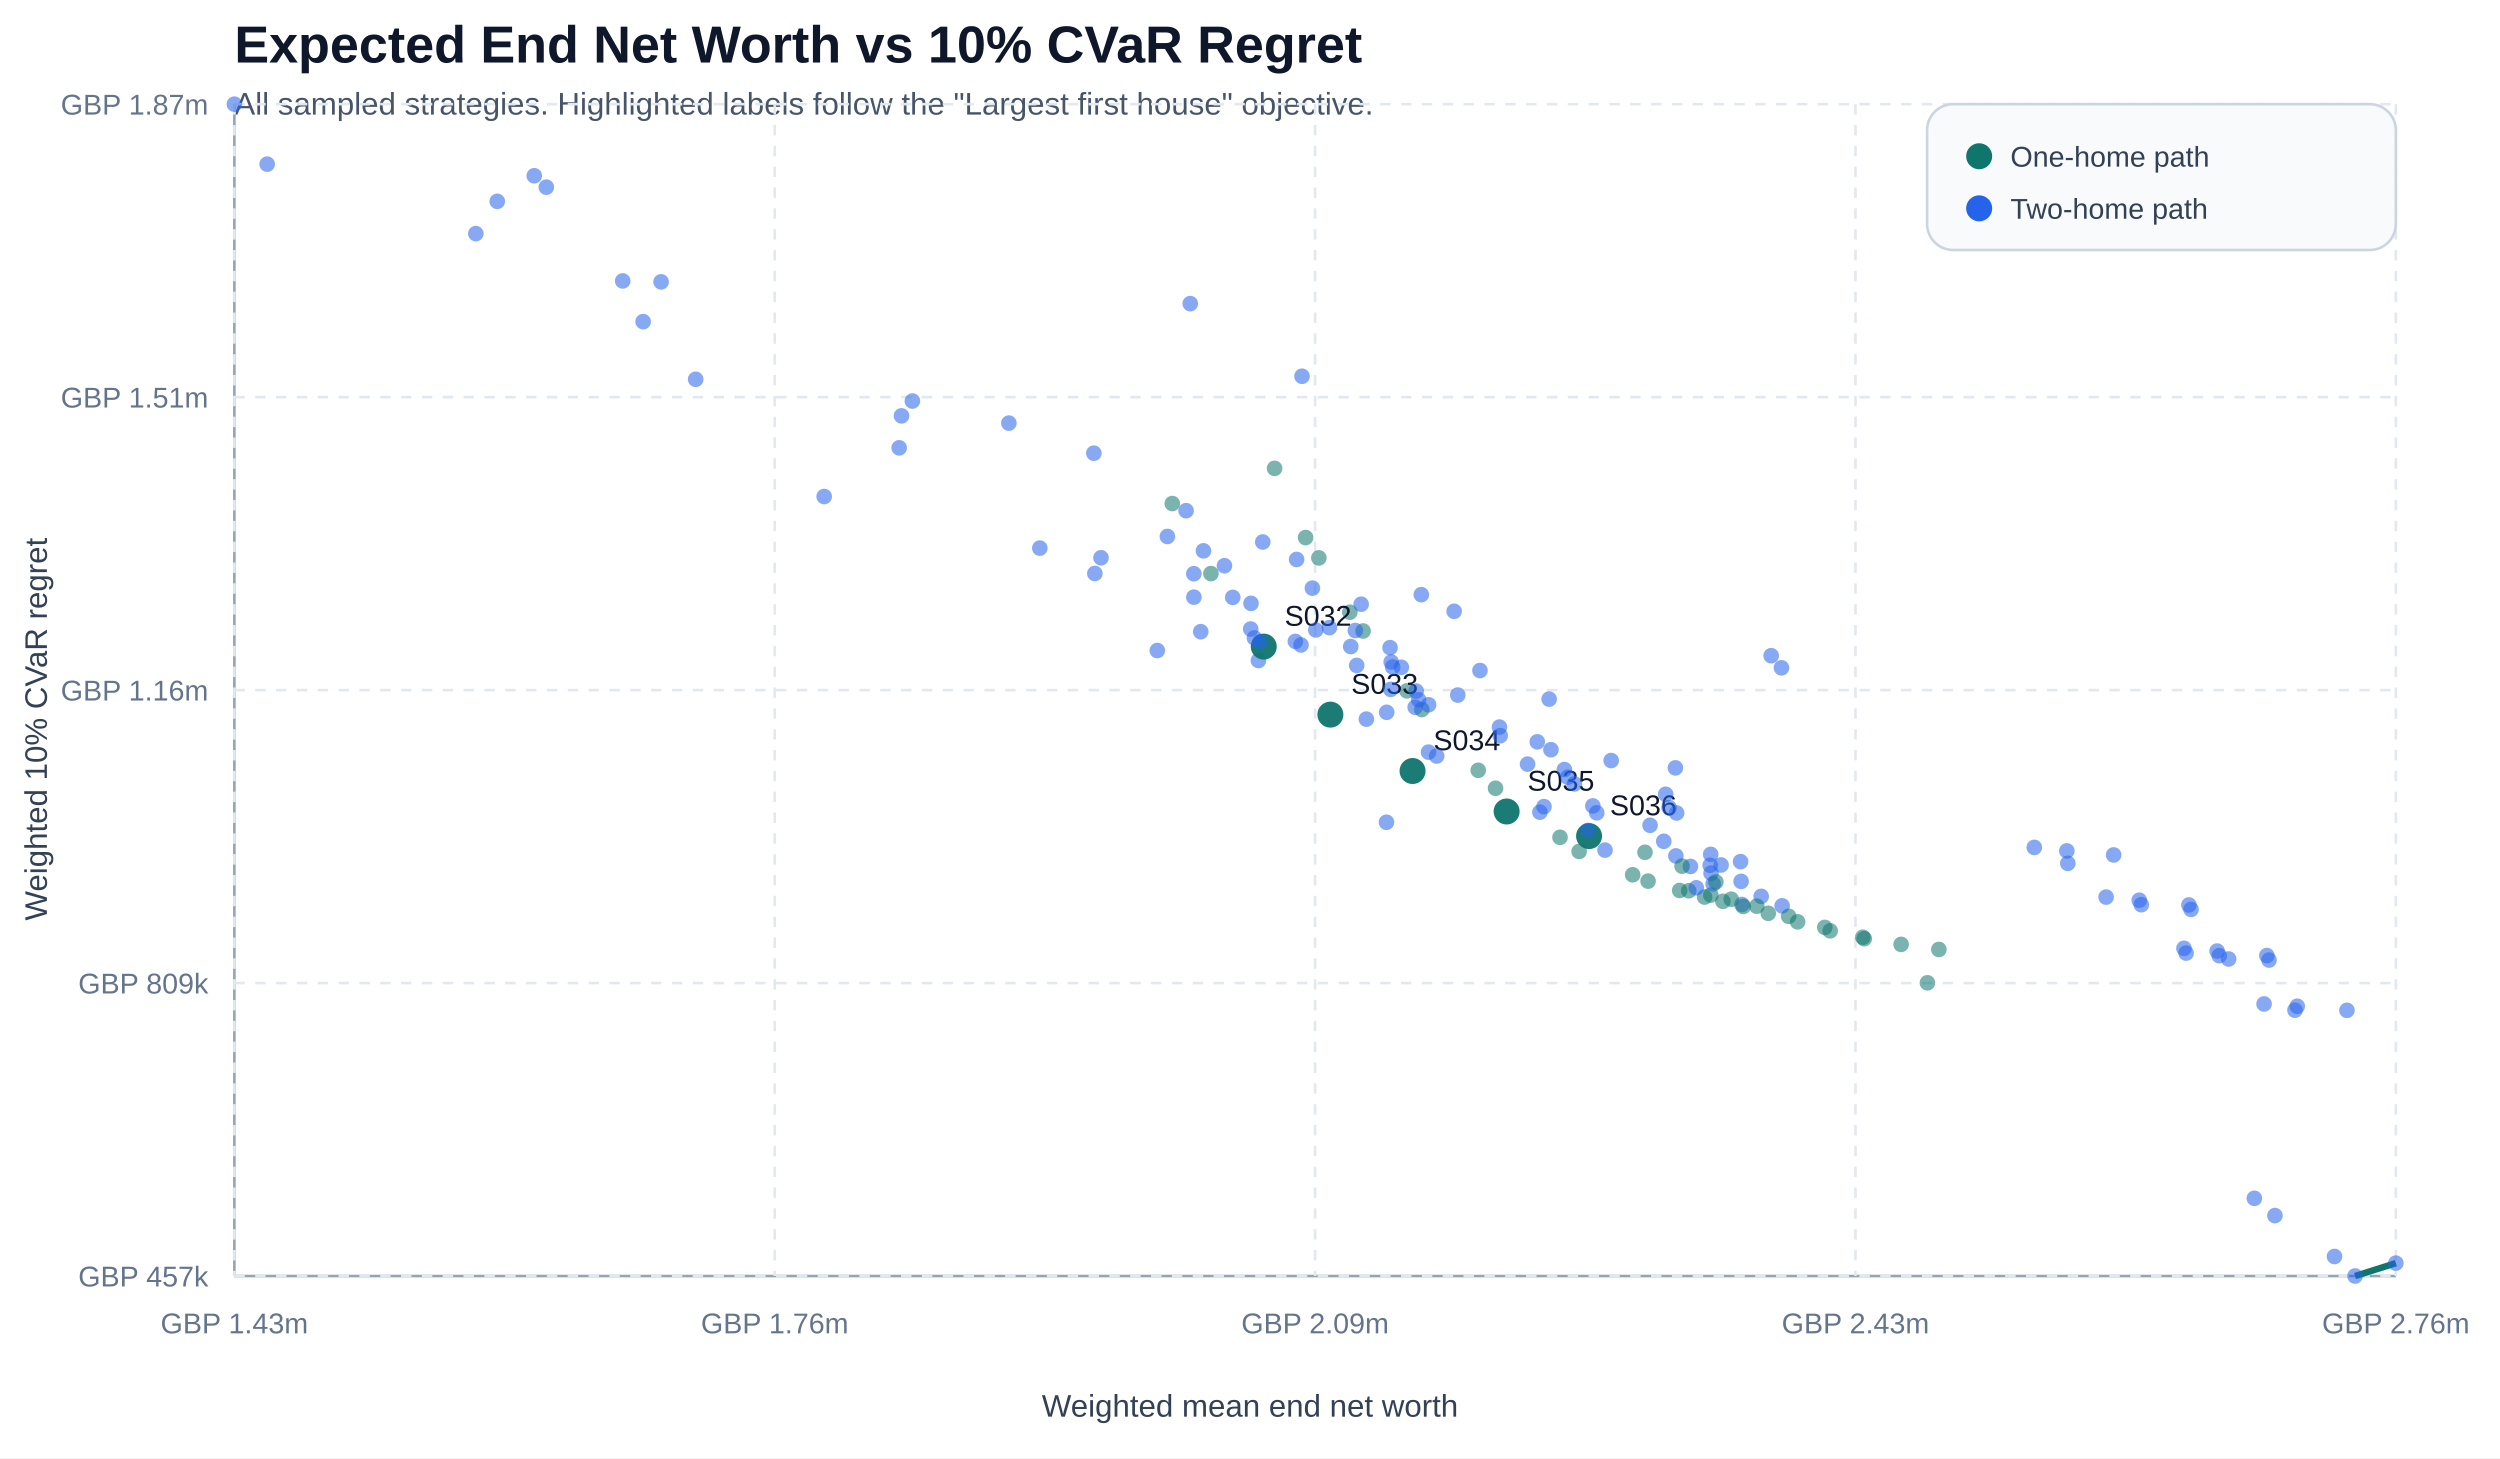
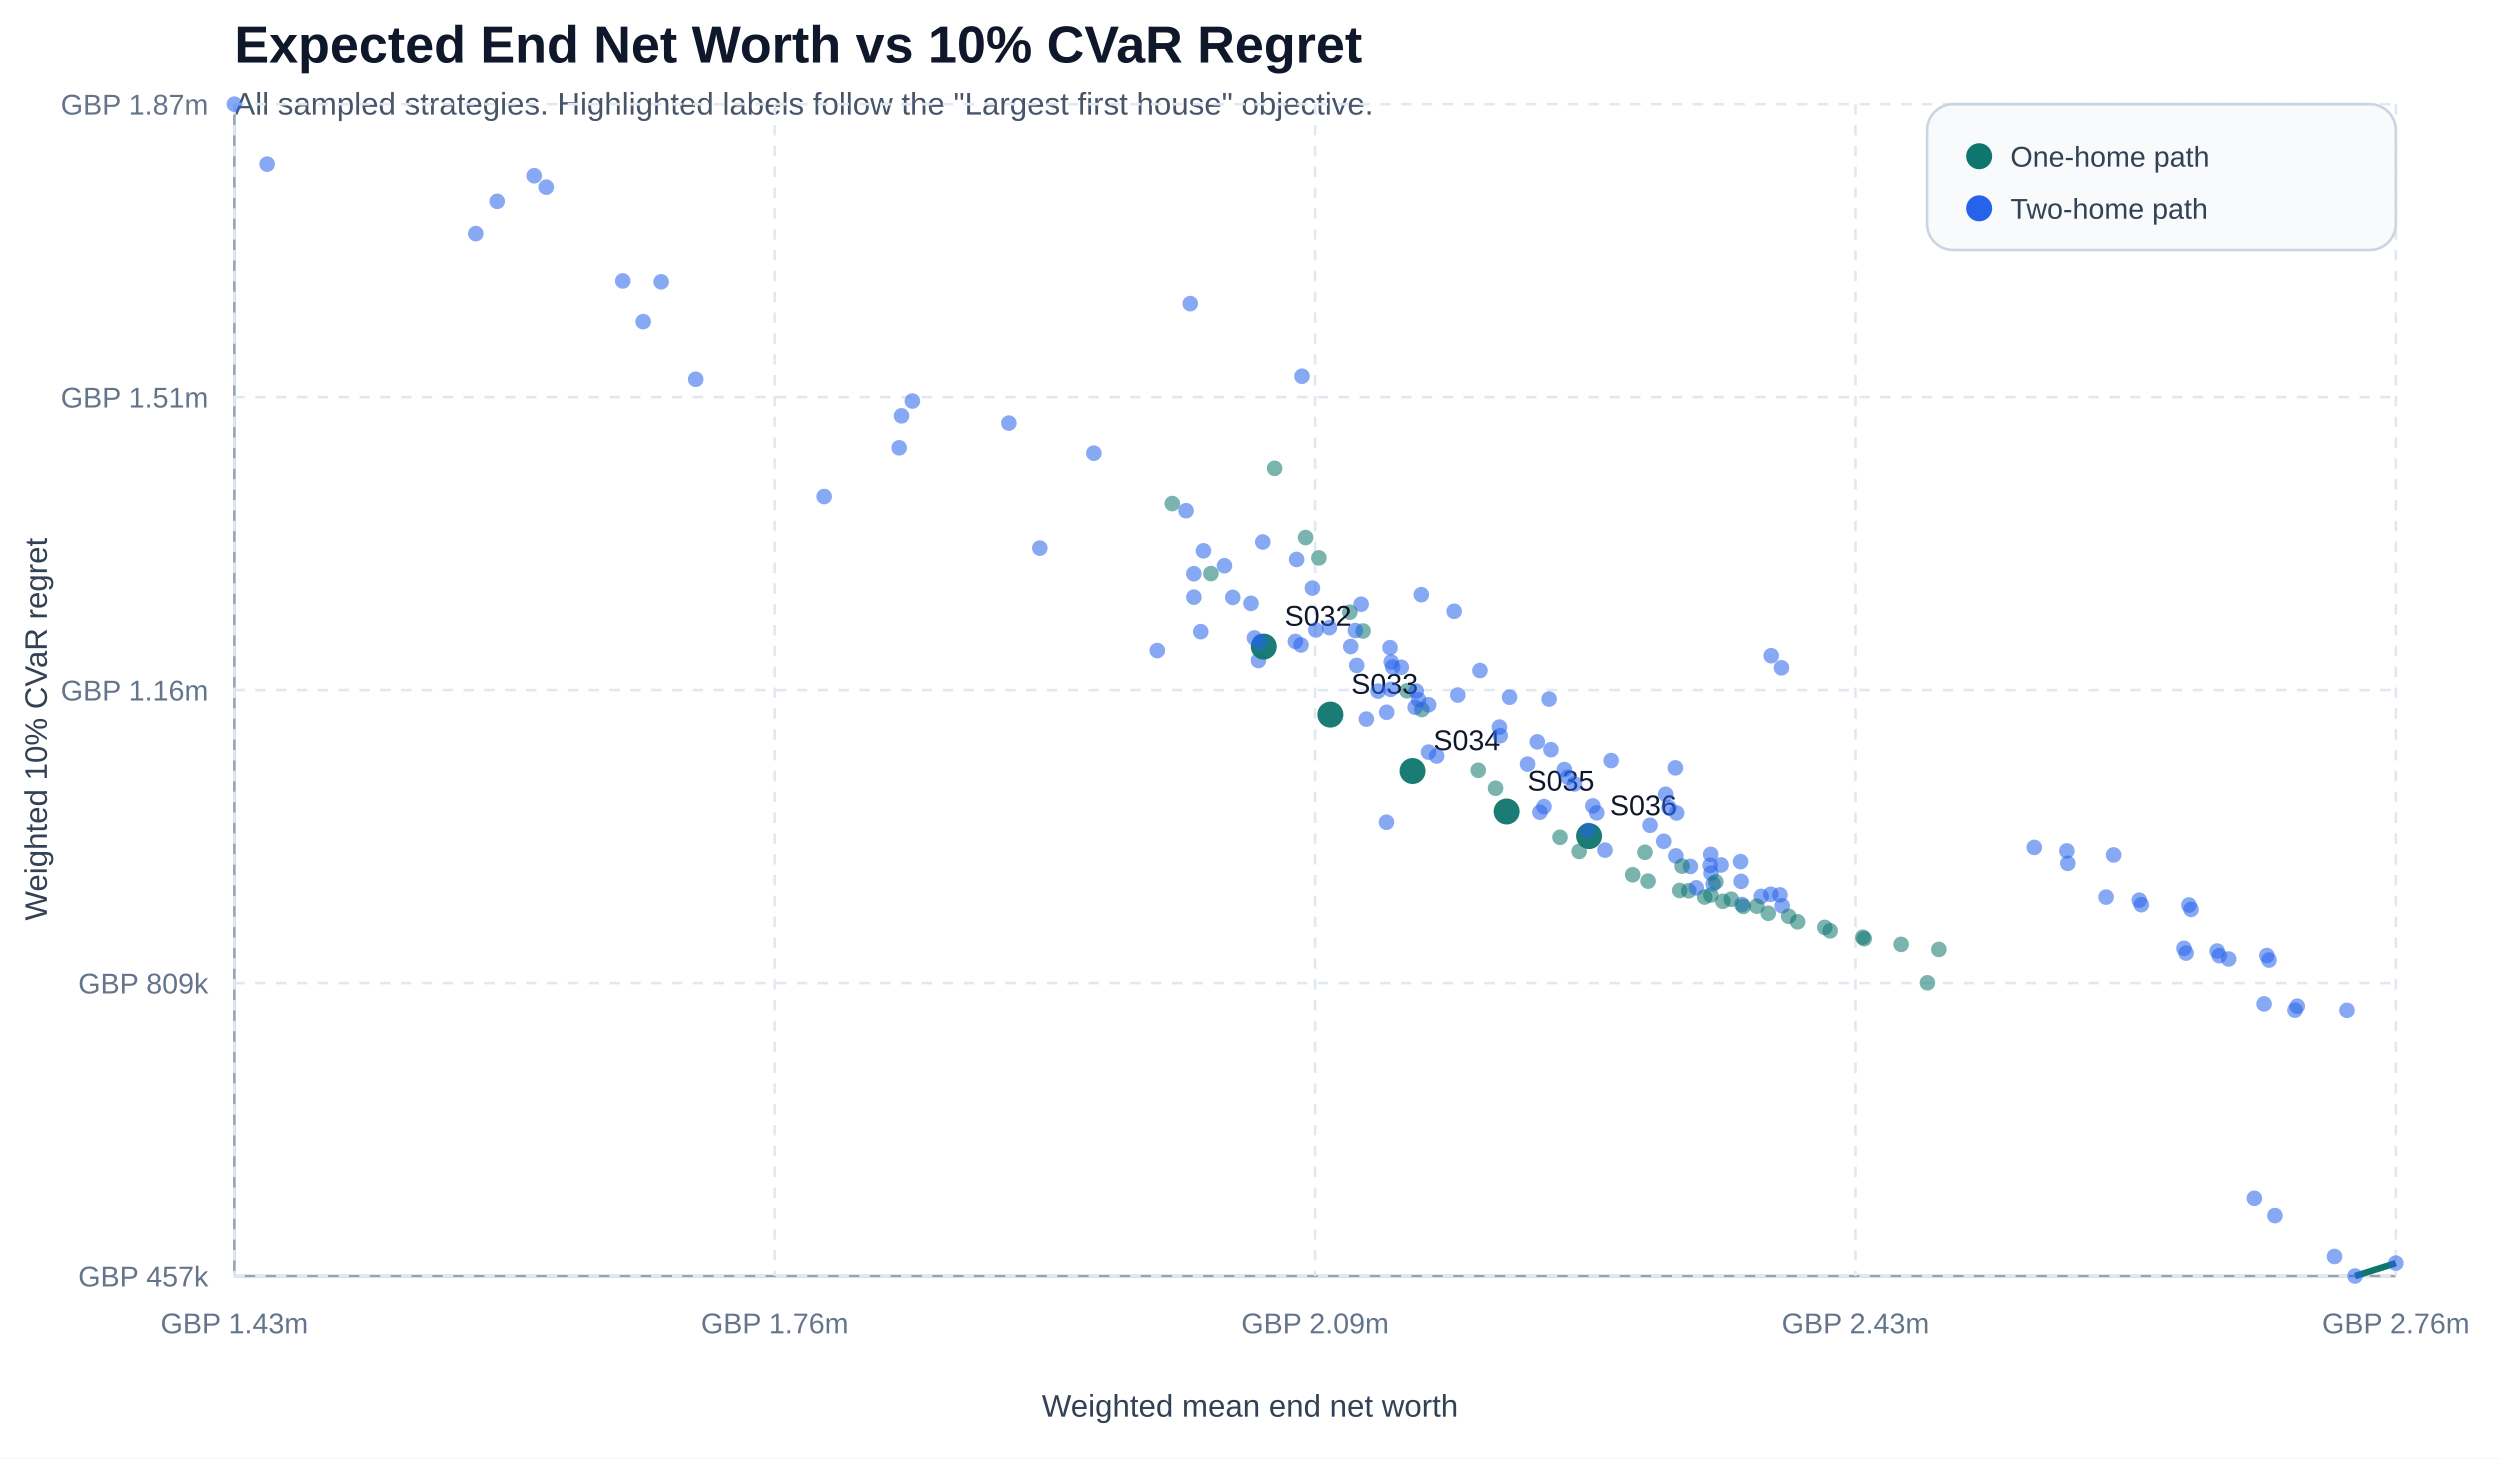
<svg xmlns="http://www.w3.org/2000/svg" width="960" height="560" viewBox="0 0 960 560">
  <rect width="960" height="560" fill="#ffffff" />
  <text x="90" y="24" font-size="20" font-family="Arial, sans-serif" font-weight="700" fill="#0f172a">Expected End Net Worth vs 10% CVaR Regret</text>
  <text x="90" y="44" font-size="12" font-family="Arial, sans-serif" fill="#475569">All sampled strategies. Highlighted labels follow the "Largest first house" objective.</text>
  <line x1="90" y1="490" x2="920" y2="490" stroke="#94a3b8" />
  <line x1="90" y1="40" x2="90" y2="490" stroke="#94a3b8" />
  <line x1="90" y1="40" x2="90" y2="490" stroke="#e2e8f0" stroke-dasharray="4 4" />
  <line x1="90" y1="490" x2="920" y2="490" stroke="#e2e8f0" stroke-dasharray="4 4" />
  <text x="90" y="512" text-anchor="middle" font-size="11" font-family="Arial, sans-serif" fill="#64748b">GBP 1.43m</text>
  <text x="80" y="494" text-anchor="end" font-size="11" font-family="Arial, sans-serif" fill="#64748b">GBP 457k</text>
  <line x1="297.5" y1="40" x2="297.5" y2="490" stroke="#e2e8f0" stroke-dasharray="4 4" />
  <line x1="90" y1="377.5" x2="920" y2="377.5" stroke="#e2e8f0" stroke-dasharray="4 4" />
  <text x="297.5" y="512" text-anchor="middle" font-size="11" font-family="Arial, sans-serif" fill="#64748b">GBP 1.76m</text>
  <text x="80" y="381.5" text-anchor="end" font-size="11" font-family="Arial, sans-serif" fill="#64748b">GBP 809k</text>
  <line x1="505" y1="40" x2="505" y2="490" stroke="#e2e8f0" stroke-dasharray="4 4" />
  <line x1="90" y1="265" x2="920" y2="265" stroke="#e2e8f0" stroke-dasharray="4 4" />
  <text x="505" y="512" text-anchor="middle" font-size="11" font-family="Arial, sans-serif" fill="#64748b">GBP 2.09m</text>
  <text x="80" y="269" text-anchor="end" font-size="11" font-family="Arial, sans-serif" fill="#64748b">GBP 1.16m</text>
  <line x1="712.5" y1="40" x2="712.5" y2="490" stroke="#e2e8f0" stroke-dasharray="4 4" />
  <line x1="90" y1="152.5" x2="920" y2="152.5" stroke="#e2e8f0" stroke-dasharray="4 4" />
  <text x="712.5" y="512" text-anchor="middle" font-size="11" font-family="Arial, sans-serif" fill="#64748b">GBP 2.43m</text>
  <text x="80" y="156.5" text-anchor="end" font-size="11" font-family="Arial, sans-serif" fill="#64748b">GBP 1.51m</text>
  <line x1="920" y1="40" x2="920" y2="490" stroke="#e2e8f0" stroke-dasharray="4 4" />
  <line x1="90" y1="40" x2="920" y2="40" stroke="#e2e8f0" stroke-dasharray="4 4" />
  <text x="920" y="512" text-anchor="middle" font-size="11" font-family="Arial, sans-serif" fill="#64748b">GBP 2.76m</text>
  <text x="80" y="44" text-anchor="end" font-size="11" font-family="Arial, sans-serif" fill="#64748b">GBP 1.87m</text>
  <polyline points="904.342,490 920,485.042" fill="none" stroke="#0f766e" stroke-width="2.5" />
+   <circle cx="606.39" cy="326.947" r="3" fill="#0f766e" opacity="0.55" />
+   <circle cx="599.043" cy="321.527" r="3" fill="#0f766e" opacity="0.55" />
  <circle cx="574.293" cy="302.694" r="3" fill="#0f766e" opacity="0.55" />
-   <circle cx="606.39" cy="326.947" r="3" fill="#0f766e" opacity="0.55" />
  <circle cx="567.637" cy="295.797" r="3" fill="#0f766e" opacity="0.55" />
-   <circle cx="599.043" cy="321.527" r="3" fill="#0f766e" opacity="0.55" />
  <circle cx="632.859" cy="338.345" r="3" fill="#0f766e" opacity="0.55" />
  <circle cx="626.951" cy="335.919" r="3" fill="#0f766e" opacity="0.55" />
  <circle cx="644.997" cy="341.936" r="3" fill="#0f766e" opacity="0.55" />
+   <circle cx="648.472" cy="342.051" r="3" fill="#0f766e" opacity="0.55" />
  <circle cx="540.278" cy="265.282" r="3" fill="#0f766e" opacity="0.55" />
  <circle cx="545.984" cy="272.467" r="3" fill="#0f766e" opacity="0.55" />
-   <circle cx="648.472" cy="342.051" r="3" fill="#0f766e" opacity="0.55" />
  <circle cx="542.421" cy="296.072" r="5" fill="#0f766e" opacity="0.95" />
  <text x="550.421" y="288.072" font-size="11" font-family="Arial, sans-serif" fill="#0f172a">S034</text>
  <circle cx="654.581" cy="344.462" r="3" fill="#0f766e" opacity="0.55" />
  <circle cx="591.321" cy="311.881" r="3" fill="#2563eb" opacity="0.55" />
  <circle cx="578.546" cy="311.612" r="5" fill="#0f766e" opacity="0.95" />
  <text x="586.546" y="303.612" font-size="11" font-family="Arial, sans-serif" fill="#0f172a">S035</text>
+   <circle cx="656.96" cy="343.698" r="3" fill="#0f766e" opacity="0.55" />
  <circle cx="510.866" cy="274.414" r="5" fill="#0f766e" opacity="0.95" />
  <text x="518.866" y="266.414" font-size="11" font-family="Arial, sans-serif" fill="#0f172a">S033</text>
-   <circle cx="656.96" cy="343.698" r="3" fill="#0f766e" opacity="0.55" />
-   <circle cx="524.688" cy="276.14" r="3" fill="#2563eb" opacity="0.55" />
+   <circle cx="661.583" cy="346.105" r="3" fill="#0f766e" opacity="0.55" />
  <circle cx="610.203" cy="321.057" r="5" fill="#0f766e" opacity="0.95" />
  <text x="618.203" y="313.057" font-size="11" font-family="Arial, sans-serif" fill="#0f172a">S036</text>
-   <circle cx="661.583" cy="346.105" r="3" fill="#0f766e" opacity="0.55" />
+   <circle cx="524.688" cy="276.14" r="3" fill="#2563eb" opacity="0.55" />
+   <circle cx="559.784" cy="266.905" r="3" fill="#2563eb" opacity="0.55" />
  <circle cx="548.556" cy="288.819" r="3" fill="#2563eb" opacity="0.55" />
-   <circle cx="559.784" cy="266.905" r="3" fill="#2563eb" opacity="0.55" />
-   <circle cx="518.334" cy="235.093" r="3" fill="#0f766e" opacity="0.55" />
  <circle cx="651.364" cy="340.913" r="3" fill="#2563eb" opacity="0.55" />
  <circle cx="668.889" cy="347.326" r="3" fill="#2563eb" opacity="0.55" />
+   <circle cx="518.334" cy="235.093" r="3" fill="#0f766e" opacity="0.55" />
+   <circle cx="616.324" cy="326.442" r="3" fill="#2563eb" opacity="0.55" />
+   <circle cx="611.655" cy="309.472" r="3" fill="#2563eb" opacity="0.55" />
+   <circle cx="664.788" cy="345.302" r="3" fill="#0f766e" opacity="0.55" />
  <circle cx="523.427" cy="242.306" r="3" fill="#0f766e" opacity="0.55" />
+   <circle cx="643.535" cy="328.665" r="3" fill="#2563eb" opacity="0.55" />
+   <circle cx="669.432" cy="348.064" r="3" fill="#0f766e" opacity="0.55" />
+   <circle cx="543.816" cy="265.368" r="3" fill="#2563eb" opacity="0.55" />
+   <circle cx="586.582" cy="293.422" r="3" fill="#2563eb" opacity="0.55" />
+   <circle cx="590.314" cy="284.871" r="3" fill="#2563eb" opacity="0.55" />
+   <circle cx="533.779" cy="248.696" r="3" fill="#2563eb" opacity="0.55" />
  <circle cx="483.24" cy="253.635" r="3" fill="#2563eb" opacity="0.55" />
-   <circle cx="611.655" cy="309.472" r="3" fill="#2563eb" opacity="0.55" />
-   <circle cx="616.324" cy="326.442" r="3" fill="#2563eb" opacity="0.55" />
-   <circle cx="461.084" cy="242.564" r="3" fill="#2563eb" opacity="0.55" />
-   <circle cx="586.582" cy="293.422" r="3" fill="#2563eb" opacity="0.55" />
+   <circle cx="520.454" cy="242.124" r="3" fill="#2563eb" opacity="0.55" />
  <circle cx="485.285" cy="248.291" r="5" fill="#0f766e" opacity="0.95" />
  <text x="493.285" y="240.291" font-size="11" font-family="Arial, sans-serif" fill="#0f172a">S032</text>
-   <circle cx="643.535" cy="328.665" r="3" fill="#2563eb" opacity="0.55" />
-   <circle cx="543.816" cy="265.368" r="3" fill="#2563eb" opacity="0.55" />
-   <circle cx="664.788" cy="345.302" r="3" fill="#0f766e" opacity="0.55" />
-   <circle cx="533.779" cy="248.696" r="3" fill="#2563eb" opacity="0.55" />
-   <circle cx="590.314" cy="284.871" r="3" fill="#2563eb" opacity="0.55" />
-   <circle cx="669.432" cy="348.064" r="3" fill="#0f766e" opacity="0.55" />
-   <circle cx="520.454" cy="242.124" r="3" fill="#2563eb" opacity="0.55" />
  <circle cx="499.584" cy="247.664" r="3" fill="#2563eb" opacity="0.55" />
-   <circle cx="592.889" cy="309.735" r="3" fill="#2563eb" opacity="0.55" />
-   <circle cx="518.679" cy="248.267" r="3" fill="#2563eb" opacity="0.55" />
+   <circle cx="461.084" cy="242.564" r="3" fill="#2563eb" opacity="0.55" />
  <circle cx="649.118" cy="332.711" r="3" fill="#2563eb" opacity="0.55" />
  <circle cx="657.035" cy="335.291" r="3" fill="#2563eb" opacity="0.55" />
+   <circle cx="657.843" cy="339.416" r="3" fill="#2563eb" opacity="0.55" />
+   <circle cx="592.889" cy="309.735" r="3" fill="#2563eb" opacity="0.55" />
+   <circle cx="576.086" cy="282.498" r="3" fill="#2563eb" opacity="0.55" />
+   <circle cx="594.867" cy="268.46" r="3" fill="#2563eb" opacity="0.55" />
+   <circle cx="518.679" cy="248.267" r="3" fill="#2563eb" opacity="0.55" />
  <circle cx="600.718" cy="295.51" r="3" fill="#2563eb" opacity="0.55" />
-   <circle cx="576.086" cy="282.498" r="3" fill="#2563eb" opacity="0.55" />
-   <circle cx="657.843" cy="339.416" r="3" fill="#2563eb" opacity="0.55" />
-   <circle cx="575.786" cy="279.2" r="3" fill="#2563eb" opacity="0.55" />
-   <circle cx="594.867" cy="268.46" r="3" fill="#2563eb" opacity="0.55" />
-   <circle cx="505.269" cy="241.91" r="3" fill="#2563eb" opacity="0.55" />
-   <circle cx="544.746" cy="268.709" r="3" fill="#2563eb" opacity="0.55" />
+   <circle cx="579.672" cy="267.726" r="3" fill="#2563eb" opacity="0.55" />
+   <circle cx="679.966" cy="343.402" r="3" fill="#2563eb" opacity="0.55" />
  <circle cx="609.711" cy="318.892" r="3" fill="#2563eb" opacity="0.55" />
  <circle cx="631.671" cy="327.277" r="3" fill="#0f766e" opacity="0.55" />
  <circle cx="633.622" cy="316.911" r="3" fill="#2563eb" opacity="0.55" />
+   <circle cx="505.269" cy="241.91" r="3" fill="#2563eb" opacity="0.55" />
+   <circle cx="575.786" cy="279.2" r="3" fill="#2563eb" opacity="0.55" />
+   <circle cx="545.781" cy="228.351" r="3" fill="#2563eb" opacity="0.55" />
+   <circle cx="544.746" cy="268.709" r="3" fill="#2563eb" opacity="0.55" />
  <circle cx="483.857" cy="246.472" r="3" fill="#2563eb" opacity="0.55" />
-   <circle cx="545.781" cy="228.351" r="3" fill="#2563eb" opacity="0.55" />
+   <circle cx="679.017" cy="350.703" r="3" fill="#0f766e" opacity="0.55" />
+   <circle cx="639.62" cy="305.001" r="3" fill="#2563eb" opacity="0.55" />
+   <circle cx="920" cy="485.042" r="3" fill="#2563eb" opacity="0.55" />
+   <circle cx="904.342" cy="490" r="3" fill="#2563eb" opacity="0.55" />
+   <circle cx="668.584" cy="338.443" r="3" fill="#2563eb" opacity="0.55" />
+   <circle cx="638.886" cy="323.055" r="3" fill="#2563eb" opacity="0.55" />
+   <circle cx="896.444" cy="482.493" r="3" fill="#2563eb" opacity="0.55" />
+   <circle cx="522.677" cy="232.023" r="3" fill="#2563eb" opacity="0.55" />
+   <circle cx="684.335" cy="347.836" r="3" fill="#2563eb" opacity="0.55" />
  <circle cx="532.487" cy="273.521" r="3" fill="#2563eb" opacity="0.55" />
+   <circle cx="558.394" cy="234.734" r="3" fill="#2563eb" opacity="0.55" />
+   <circle cx="668.381" cy="330.865" r="3" fill="#2563eb" opacity="0.55" />
  <circle cx="520.973" cy="255.519" r="3" fill="#2563eb" opacity="0.55" />
-   <circle cx="639.62" cy="305.001" r="3" fill="#2563eb" opacity="0.55" />
-   <circle cx="522.677" cy="232.023" r="3" fill="#2563eb" opacity="0.55" />
-   <circle cx="638.886" cy="323.055" r="3" fill="#2563eb" opacity="0.55" />
-   <circle cx="558.394" cy="234.734" r="3" fill="#2563eb" opacity="0.55" />
-   <circle cx="679.017" cy="350.703" r="3" fill="#0f766e" opacity="0.55" />
-   <circle cx="668.584" cy="338.443" r="3" fill="#2563eb" opacity="0.55" />
  <circle cx="613.152" cy="312.122" r="3" fill="#2563eb" opacity="0.55" />
+   <circle cx="503.961" cy="225.834" r="3" fill="#2563eb" opacity="0.55" />
  <circle cx="604.578" cy="301.014" r="3" fill="#2563eb" opacity="0.55" />
-   <circle cx="503.961" cy="225.834" r="3" fill="#2563eb" opacity="0.55" />
-   <circle cx="399.288" cy="210.473" r="3" fill="#2563eb" opacity="0.55" />
-   <circle cx="668.381" cy="330.865" r="3" fill="#2563eb" opacity="0.55" />
-   <circle cx="684.335" cy="347.836" r="3" fill="#2563eb" opacity="0.55" />
+   <circle cx="676.298" cy="344.212" r="3" fill="#2563eb" opacity="0.55" />
+   <circle cx="873.571" cy="466.783" r="3" fill="#2563eb" opacity="0.55" />
+   <circle cx="497.422" cy="246.308" r="3" fill="#2563eb" opacity="0.55" />
+   <circle cx="865.673" cy="460.151" r="3" fill="#2563eb" opacity="0.55" />
+   <circle cx="529.171" cy="265.386" r="3" fill="#2563eb" opacity="0.55" />
  <circle cx="534.027" cy="264.721" r="3" fill="#2563eb" opacity="0.55" />
  <circle cx="534.214" cy="254.203" r="3" fill="#2563eb" opacity="0.55" />
-   <circle cx="497.422" cy="246.308" r="3" fill="#2563eb" opacity="0.55" />
-   <circle cx="420.418" cy="220.207" r="3" fill="#2563eb" opacity="0.55" />
-   <circle cx="676.298" cy="344.212" r="3" fill="#2563eb" opacity="0.55" />
+   <circle cx="690.286" cy="353.979" r="3" fill="#0f766e" opacity="0.55" />
+   <circle cx="660.893" cy="332.155" r="3" fill="#2563eb" opacity="0.55" />
  <circle cx="551.676" cy="290.309" r="3" fill="#2563eb" opacity="0.55" />
+   <circle cx="683.495" cy="343.639" r="3" fill="#2563eb" opacity="0.55" />
  <circle cx="548.59" cy="270.636" r="3" fill="#2563eb" opacity="0.55" />
-   <circle cx="422.788" cy="214.184" r="3" fill="#2563eb" opacity="0.55" />
+   <circle cx="674.613" cy="347.968" r="3" fill="#0f766e" opacity="0.55" />
+   <circle cx="399.288" cy="210.473" r="3" fill="#2563eb" opacity="0.55" />
+   <circle cx="543.431" cy="271.593" r="3" fill="#2563eb" opacity="0.55" />
+   <circle cx="602.049" cy="298.45" r="3" fill="#2563eb" opacity="0.55" />
  <circle cx="510.488" cy="241.005" r="3" fill="#2563eb" opacity="0.55" />
+   <circle cx="656.902" cy="328.075" r="3" fill="#2563eb" opacity="0.55" />
+   <circle cx="481.699" cy="244.968" r="3" fill="#2563eb" opacity="0.55" />
+   <circle cx="473.366" cy="229.398" r="3" fill="#2563eb" opacity="0.55" />
+   <circle cx="595.564" cy="287.891" r="3" fill="#2563eb" opacity="0.55" />
+   <circle cx="534.785" cy="256.137" r="3" fill="#2563eb" opacity="0.55" />
  <circle cx="480.386" cy="231.698" r="3" fill="#2563eb" opacity="0.55" />
-   <circle cx="480.268" cy="241.547" r="3" fill="#2563eb" opacity="0.55" />
-   <circle cx="660.893" cy="332.155" r="3" fill="#2563eb" opacity="0.55" />
-   <circle cx="920" cy="485.042" r="3" fill="#2563eb" opacity="0.55" />
-   <circle cx="904.342" cy="490" r="3" fill="#2563eb" opacity="0.55" />
-   <circle cx="543.431" cy="271.593" r="3" fill="#2563eb" opacity="0.55" />
-   <circle cx="481.699" cy="244.968" r="3" fill="#2563eb" opacity="0.55" />
-   <circle cx="602.049" cy="298.45" r="3" fill="#2563eb" opacity="0.55" />
-   <circle cx="473.366" cy="229.398" r="3" fill="#2563eb" opacity="0.55" />
-   <circle cx="534.785" cy="256.137" r="3" fill="#2563eb" opacity="0.55" />
-   <circle cx="896.444" cy="482.493" r="3" fill="#2563eb" opacity="0.55" />
-   <circle cx="690.286" cy="353.979" r="3" fill="#0f766e" opacity="0.55" />
-   <circle cx="595.564" cy="287.891" r="3" fill="#2563eb" opacity="0.55" />
+   <circle cx="656.705" cy="332.267" r="3" fill="#2563eb" opacity="0.55" />
+   <circle cx="901.236" cy="387.966" r="3" fill="#2563eb" opacity="0.55" />
+   <circle cx="702.781" cy="357.438" r="3" fill="#0f766e" opacity="0.55" />
+   <circle cx="643.825" cy="312.187" r="3" fill="#2563eb" opacity="0.55" />
+   <circle cx="881.264" cy="387.914" r="3" fill="#2563eb" opacity="0.55" />
+   <circle cx="497.897" cy="214.827" r="3" fill="#2563eb" opacity="0.55" />
+   <circle cx="882.138" cy="386.392" r="3" fill="#2563eb" opacity="0.55" />
+   <circle cx="640.922" cy="310.121" r="3" fill="#2563eb" opacity="0.55" />
+   <circle cx="869.405" cy="385.51" r="3" fill="#2563eb" opacity="0.55" />
  <circle cx="458.432" cy="220.312" r="3" fill="#2563eb" opacity="0.55" />
-   <circle cx="656.902" cy="328.075" r="3" fill="#2563eb" opacity="0.55" />
-   <circle cx="674.613" cy="347.968" r="3" fill="#0f766e" opacity="0.55" />
-   <circle cx="873.571" cy="466.783" r="3" fill="#2563eb" opacity="0.55" />
-   <circle cx="497.897" cy="214.827" r="3" fill="#2563eb" opacity="0.55" />
-   <circle cx="865.673" cy="460.151" r="3" fill="#2563eb" opacity="0.55" />
  <circle cx="458.446" cy="229.307" r="3" fill="#2563eb" opacity="0.55" />
+   <circle cx="501.344" cy="206.422" r="3" fill="#0f766e" opacity="0.55" />
  <circle cx="538.111" cy="256.237" r="3" fill="#2563eb" opacity="0.55" />
-   <circle cx="643.825" cy="312.187" r="3" fill="#2563eb" opacity="0.55" />
-   <circle cx="656.705" cy="332.267" r="3" fill="#2563eb" opacity="0.55" />
-   <circle cx="501.344" cy="206.422" r="3" fill="#0f766e" opacity="0.55" />
-   <circle cx="640.922" cy="310.121" r="3" fill="#2563eb" opacity="0.55" />
-   <circle cx="470.189" cy="217.24" r="3" fill="#2563eb" opacity="0.55" />
-   <circle cx="702.781" cy="357.438" r="3" fill="#0f766e" opacity="0.55" />
-   <circle cx="464.997" cy="220.257" r="3" fill="#0f766e" opacity="0.55" />
-   <circle cx="448.28" cy="206.004" r="3" fill="#2563eb" opacity="0.55" />
-   <circle cx="618.691" cy="292.05" r="3" fill="#2563eb" opacity="0.55" />
-   <circle cx="462.122" cy="211.518" r="3" fill="#2563eb" opacity="0.55" />
-   <circle cx="506.44" cy="214.23" r="3" fill="#0f766e" opacity="0.55" />
-   <circle cx="901.236" cy="387.966" r="3" fill="#2563eb" opacity="0.55" />
-   <circle cx="484.901" cy="208.12" r="3" fill="#2563eb" opacity="0.55" />
-   <circle cx="881.264" cy="387.914" r="3" fill="#2563eb" opacity="0.55" />
-   <circle cx="882.138" cy="386.392" r="3" fill="#2563eb" opacity="0.55" />
-   <circle cx="869.405" cy="385.51" r="3" fill="#2563eb" opacity="0.55" />
-   <circle cx="645.909" cy="332.591" r="3" fill="#0f766e" opacity="0.55" />
-   <circle cx="715.871" cy="360.467" r="3" fill="#0f766e" opacity="0.55" />
  <circle cx="871.3" cy="368.672" r="3" fill="#2563eb" opacity="0.55" />
  <circle cx="870.466" cy="366.934" r="3" fill="#2563eb" opacity="0.55" />
+   <circle cx="715.871" cy="360.467" r="3" fill="#0f766e" opacity="0.55" />
  <circle cx="855.804" cy="368.251" r="3" fill="#2563eb" opacity="0.55" />
  <circle cx="852.202" cy="366.983" r="3" fill="#2563eb" opacity="0.55" />
  <circle cx="851.367" cy="365.203" r="3" fill="#2563eb" opacity="0.55" />
+   <circle cx="618.691" cy="292.05" r="3" fill="#2563eb" opacity="0.55" />
  <circle cx="839.469" cy="365.988" r="3" fill="#2563eb" opacity="0.55" />
  <circle cx="838.634" cy="364.157" r="3" fill="#2563eb" opacity="0.55" />
+   <circle cx="645.909" cy="332.591" r="3" fill="#0f766e" opacity="0.55" />
+   <circle cx="470.189" cy="217.24" r="3" fill="#2563eb" opacity="0.55" />
+   <circle cx="464.997" cy="220.257" r="3" fill="#0f766e" opacity="0.55" />
+   <circle cx="462.122" cy="211.518" r="3" fill="#2563eb" opacity="0.55" />
+   <circle cx="484.901" cy="208.12" r="3" fill="#2563eb" opacity="0.55" />
+   <circle cx="506.44" cy="214.23" r="3" fill="#0f766e" opacity="0.55" />
  <circle cx="841.364" cy="349.211" r="3" fill="#2563eb" opacity="0.55" />
  <circle cx="840.544" cy="347.506" r="3" fill="#2563eb" opacity="0.55" />
  <circle cx="740.129" cy="377.4" r="3" fill="#0f766e" opacity="0.55" />
  <circle cx="822.266" cy="347.405" r="3" fill="#2563eb" opacity="0.55" />
  <circle cx="821.472" cy="345.677" r="3" fill="#2563eb" opacity="0.55" />
-   <circle cx="686.85" cy="351.865" r="3" fill="#0f766e" opacity="0.55" />
  <circle cx="808.74" cy="344.482" r="3" fill="#2563eb" opacity="0.55" />
  <circle cx="744.518" cy="364.594" r="3" fill="#0f766e" opacity="0.55" />
+   <circle cx="686.85" cy="351.865" r="3" fill="#0f766e" opacity="0.55" />
  <circle cx="730.028" cy="362.644" r="3" fill="#0f766e" opacity="0.55" />
  <circle cx="811.638" cy="328.302" r="3" fill="#2563eb" opacity="0.55" />
  <circle cx="794.037" cy="331.525" r="3" fill="#2563eb" opacity="0.55" />
  <circle cx="715.327" cy="359.888" r="3" fill="#0f766e" opacity="0.55" />
  <circle cx="793.671" cy="326.749" r="3" fill="#2563eb" opacity="0.55" />
  <circle cx="700.719" cy="356.118" r="3" fill="#0f766e" opacity="0.55" />
  <circle cx="781.168" cy="325.402" r="3" fill="#2563eb" opacity="0.55" />
  <circle cx="658.896" cy="338.645" r="3" fill="#0f766e" opacity="0.55" />
  <circle cx="455.453" cy="196.109" r="3" fill="#2563eb" opacity="0.55" />
  <circle cx="643.352" cy="294.864" r="3" fill="#2563eb" opacity="0.55" />
  <circle cx="532.406" cy="315.742" r="3" fill="#2563eb" opacity="0.55" />
  <circle cx="684.08" cy="256.438" r="3" fill="#2563eb" opacity="0.55" />
  <circle cx="680.131" cy="251.795" r="3" fill="#2563eb" opacity="0.55" />
  <circle cx="489.444" cy="179.85" r="3" fill="#0f766e" opacity="0.55" />
  <circle cx="450.155" cy="193.37" r="3" fill="#0f766e" opacity="0.55" />
  <circle cx="568.307" cy="257.477" r="3" fill="#2563eb" opacity="0.55" />
  <circle cx="444.403" cy="249.807" r="3" fill="#2563eb" opacity="0.55" />
  <circle cx="345.285" cy="171.966" r="3" fill="#2563eb" opacity="0.55" />
  <circle cx="346.177" cy="159.689" r="3" fill="#2563eb" opacity="0.55" />
  <circle cx="350.353" cy="153.998" r="3" fill="#2563eb" opacity="0.55" />
  <circle cx="420.045" cy="174.027" r="3" fill="#2563eb" opacity="0.55" />
  <circle cx="499.972" cy="144.483" r="3" fill="#2563eb" opacity="0.55" />
  <circle cx="316.482" cy="190.664" r="3" fill="#2563eb" opacity="0.55" />
  <circle cx="387.402" cy="162.476" r="3" fill="#2563eb" opacity="0.55" />
  <circle cx="457.054" cy="116.592" r="3" fill="#2563eb" opacity="0.55" />
  <circle cx="246.958" cy="123.51" r="3" fill="#2563eb" opacity="0.55" />
+   <circle cx="267.14" cy="145.644" r="3" fill="#2563eb" opacity="0.55" />
  <circle cx="253.864" cy="108.228" r="3" fill="#2563eb" opacity="0.55" />
  <circle cx="239.12" cy="107.88" r="3" fill="#2563eb" opacity="0.55" />
-   <circle cx="267.14" cy="145.644" r="3" fill="#2563eb" opacity="0.55" />
  <circle cx="182.722" cy="89.704" r="3" fill="#2563eb" opacity="0.55" />
  <circle cx="190.949" cy="77.315" r="3" fill="#2563eb" opacity="0.55" />
  <circle cx="209.783" cy="71.879" r="3" fill="#2563eb" opacity="0.55" />
  <circle cx="205.154" cy="67.494" r="3" fill="#2563eb" opacity="0.55" />
  <circle cx="102.593" cy="63.028" r="3" fill="#2563eb" opacity="0.55" />
  <circle cx="90" cy="40" r="3" fill="#2563eb" opacity="0.55" />
  <text x="480" y="544" text-anchor="middle" font-size="12" font-family="Arial, sans-serif" fill="#334155">Weighted mean end net worth</text>
  <text x="18" y="280" transform="rotate(-90 18 280)" text-anchor="middle" font-size="12" font-family="Arial, sans-serif" fill="#334155">Weighted 10% CVaR regret</text>
  <rect x="740" y="40" width="180" height="56" rx="10" fill="#f8fafc" stroke="#cbd5e1" />
  <circle cx="760" cy="60" r="5" fill="#0f766e" />
  <text x="772" y="64" font-size="11" font-family="Arial, sans-serif" fill="#334155">One-home path</text>
  <circle cx="760" cy="80" r="5" fill="#2563eb" />
  <text x="772" y="84" font-size="11" font-family="Arial, sans-serif" fill="#334155">Two-home path</text>
</svg>
